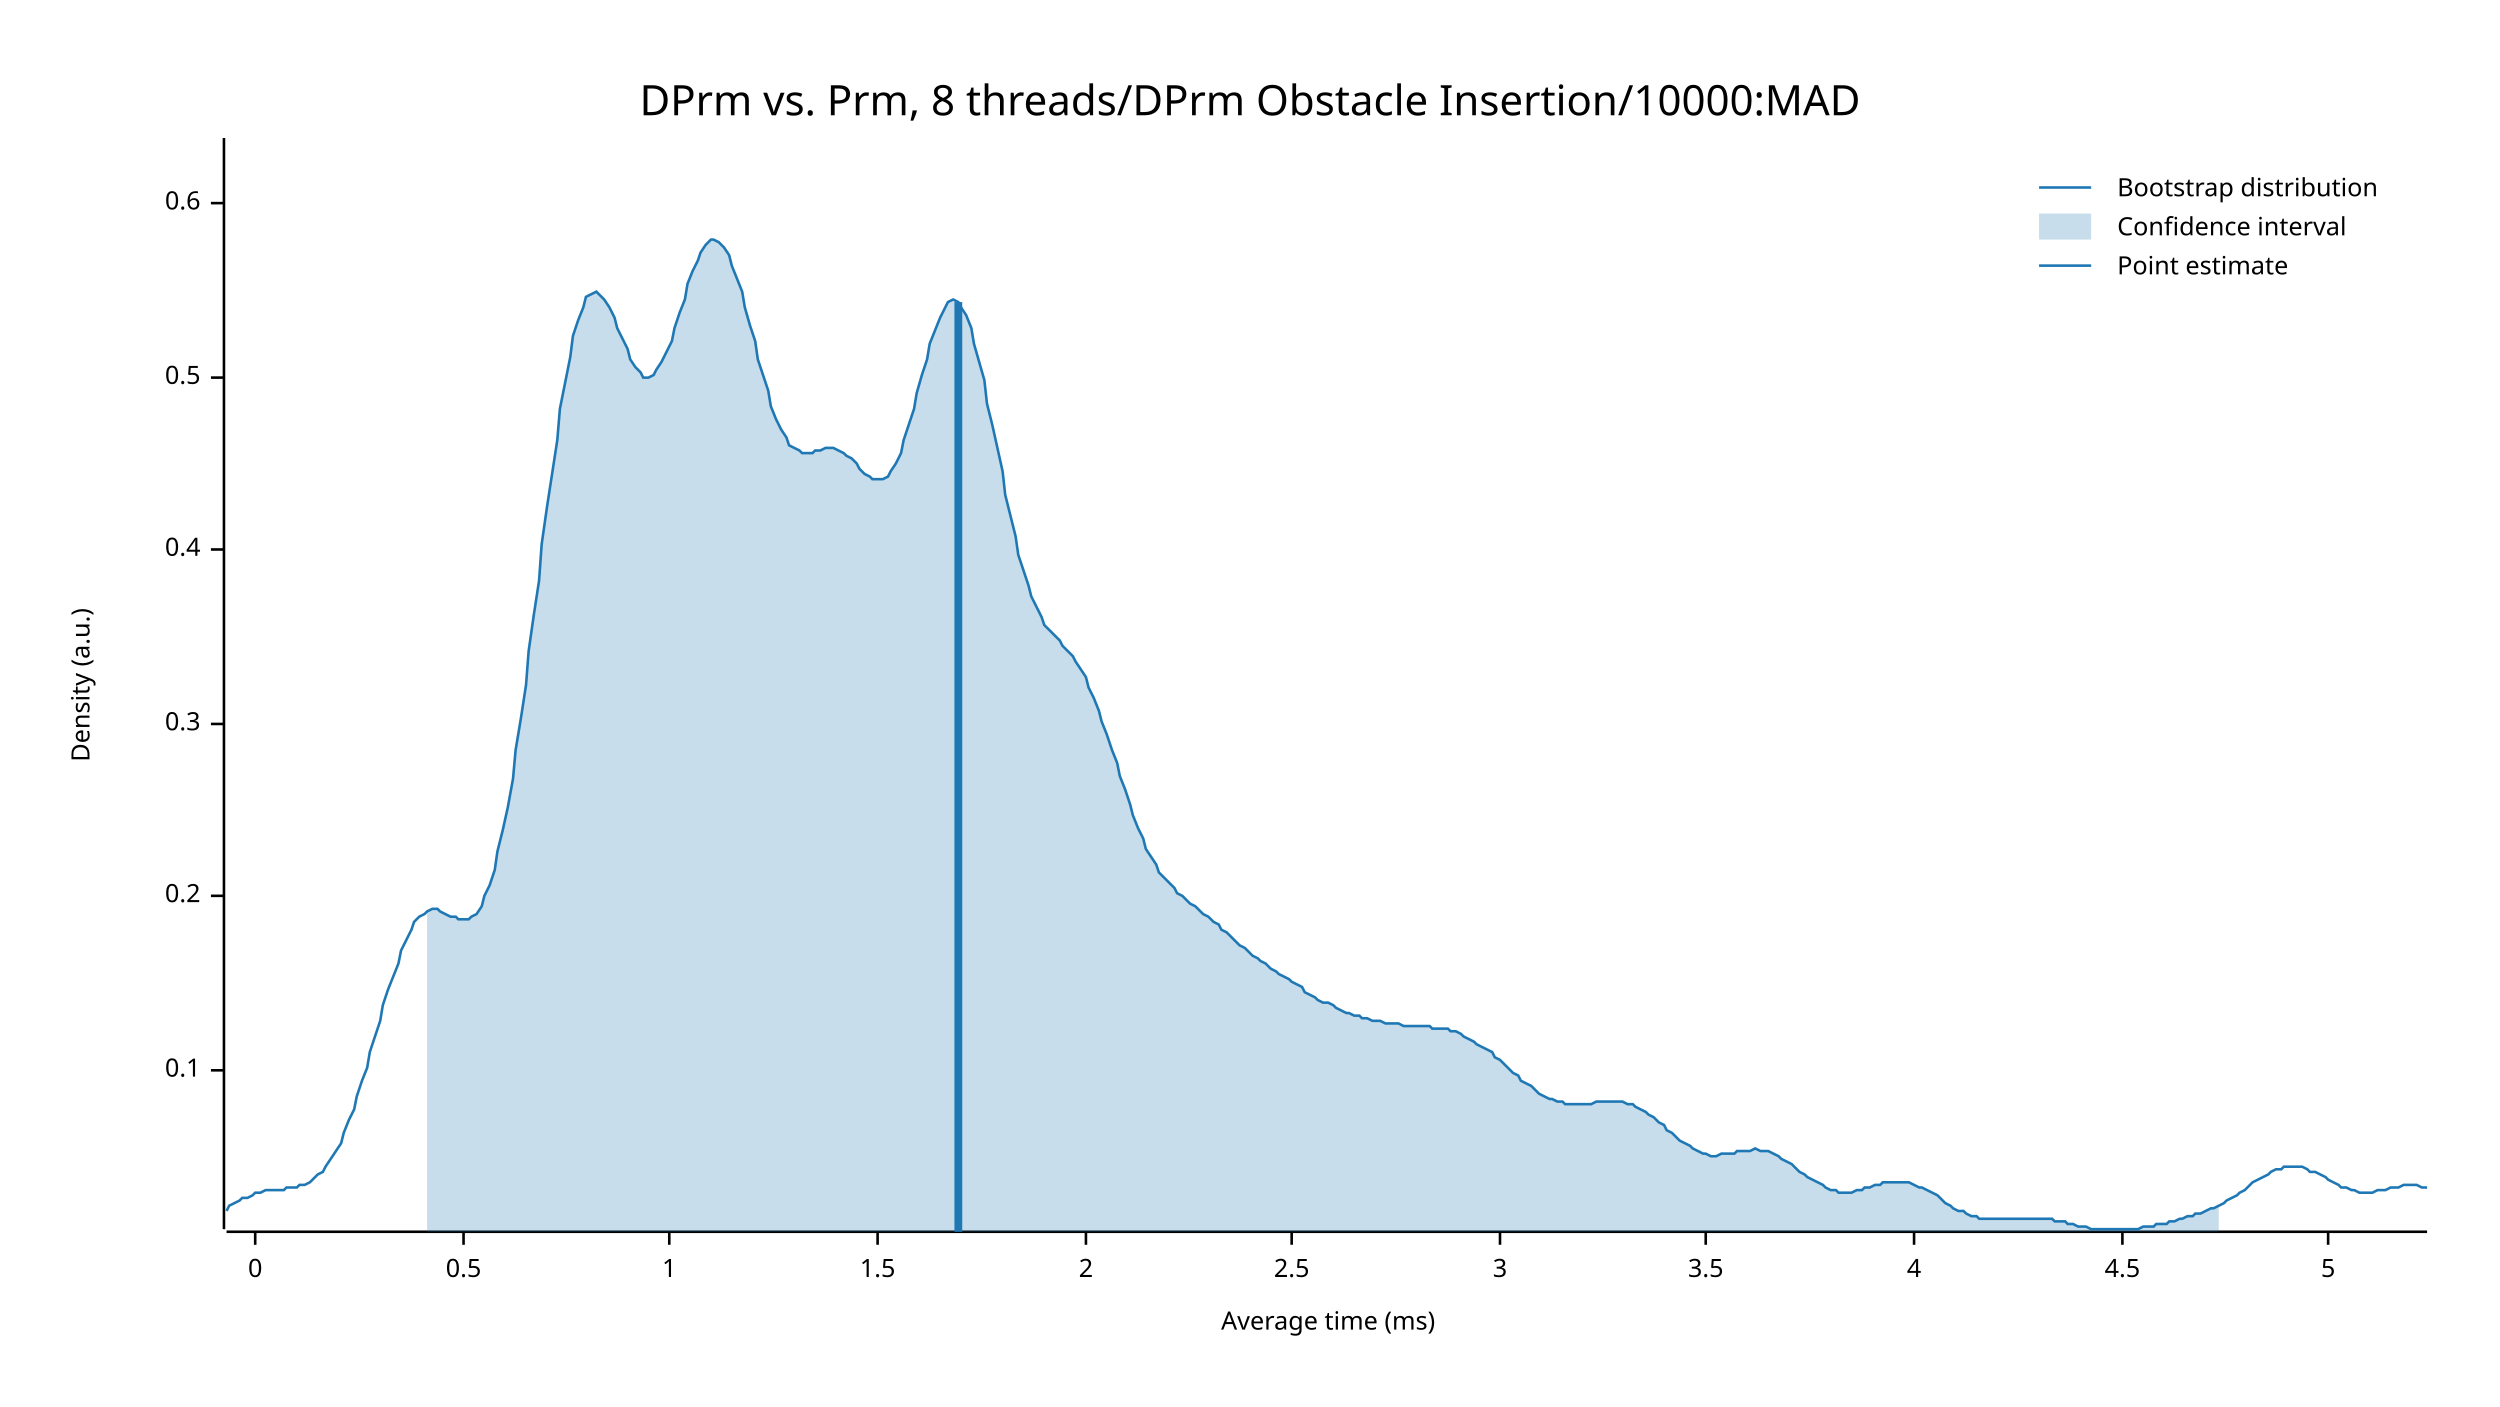
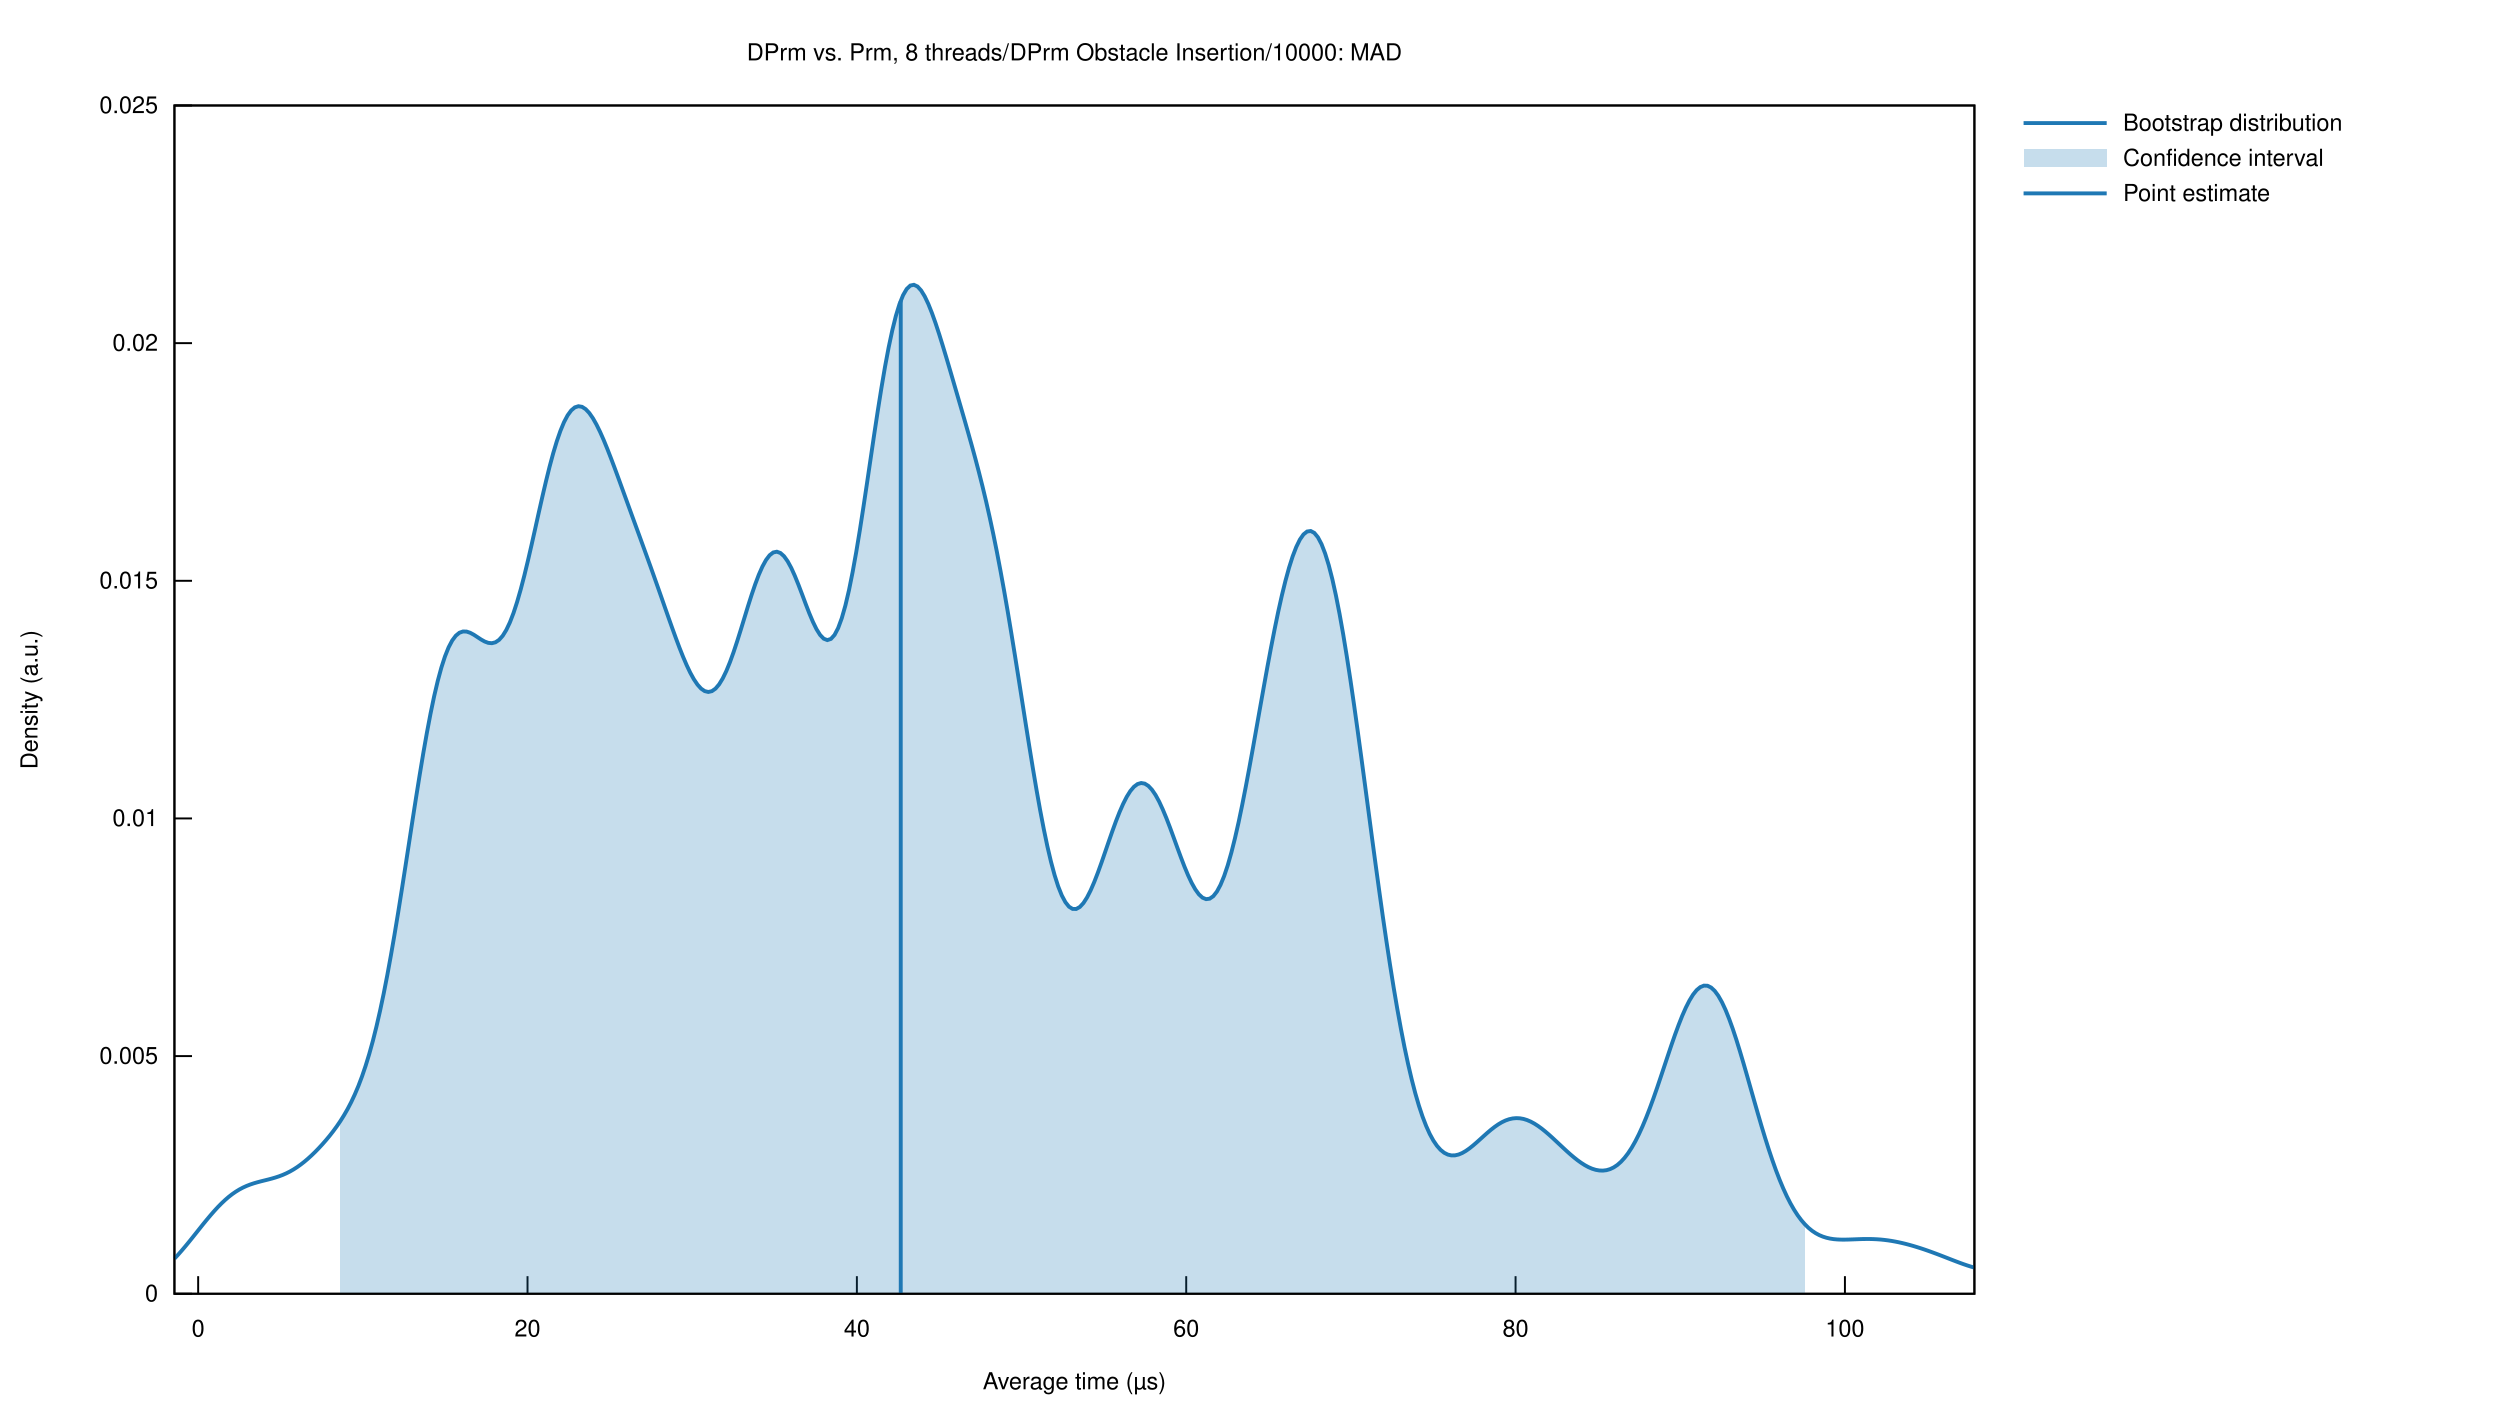
- <svg xmlns="http://www.w3.org/2000/svg" width="960" height="540" viewBox="0 0 960 540">
-   <text x="480" y="32" dy="0.76em" text-anchor="middle" font-family="sans-serif" font-size="16.129" opacity="1" fill="#000000">
- DPrm vs. Prm, 8 threads/DPrm Obstacle Insertion/10000:MAD
- </text>
-   <text x="27" y="263" dy="0.76em" text-anchor="middle" font-family="sans-serif" font-size="9.677" opacity="1" fill="#000000" transform="rotate(270, 27, 263)">
- Density (a.u.)
- </text>
-   <text x="510" y="513" dy="-0.5ex" text-anchor="middle" font-family="sans-serif" font-size="9.677" opacity="1" fill="#000000">
- Average time (ms)
- </text>
-   <polyline fill="none" opacity="1" stroke="#000000" stroke-width="1" points="86,53 86,472 " />
-   <text x="77" y="411" dy="0.5ex" text-anchor="end" font-family="sans-serif" font-size="9.677" opacity="1" fill="#000000">
- 0.1
- </text>
-   <polyline fill="none" opacity="1" stroke="#000000" stroke-width="1" points="81,411 86,411 " />
-   <text x="77" y="344" dy="0.5ex" text-anchor="end" font-family="sans-serif" font-size="9.677" opacity="1" fill="#000000">
- 0.2
- </text>
-   <polyline fill="none" opacity="1" stroke="#000000" stroke-width="1" points="81,344 86,344 " />
-   <text x="77" y="278" dy="0.5ex" text-anchor="end" font-family="sans-serif" font-size="9.677" opacity="1" fill="#000000">
- 0.3
- </text>
-   <polyline fill="none" opacity="1" stroke="#000000" stroke-width="1" points="81,278 86,278 " />
-   <text x="77" y="211" dy="0.5ex" text-anchor="end" font-family="sans-serif" font-size="9.677" opacity="1" fill="#000000">
- 0.4
- </text>
-   <polyline fill="none" opacity="1" stroke="#000000" stroke-width="1" points="81,211 86,211 " />
-   <text x="77" y="145" dy="0.5ex" text-anchor="end" font-family="sans-serif" font-size="9.677" opacity="1" fill="#000000">
- 0.5
- </text>
-   <polyline fill="none" opacity="1" stroke="#000000" stroke-width="1" points="81,145 86,145 " />
-   <text x="77" y="78" dy="0.5ex" text-anchor="end" font-family="sans-serif" font-size="9.677" opacity="1" fill="#000000">
- 0.6
- </text>
-   <polyline fill="none" opacity="1" stroke="#000000" stroke-width="1" points="81,78 86,78 " />
-   <polyline fill="none" opacity="1" stroke="#000000" stroke-width="1" points="87,473 932,473 " />
-   <text x="98" y="483" dy="0.76em" text-anchor="middle" font-family="sans-serif" font-size="9.677" opacity="1" fill="#000000">
- 0
- </text>
-   <polyline fill="none" opacity="1" stroke="#000000" stroke-width="1" points="98,473 98,478 " />
-   <text x="178" y="483" dy="0.76em" text-anchor="middle" font-family="sans-serif" font-size="9.677" opacity="1" fill="#000000">
- 0.5
- </text>
-   <polyline fill="none" opacity="1" stroke="#000000" stroke-width="1" points="178,473 178,478 " />
-   <text x="257" y="483" dy="0.76em" text-anchor="middle" font-family="sans-serif" font-size="9.677" opacity="1" fill="#000000">
- 1
- </text>
-   <polyline fill="none" opacity="1" stroke="#000000" stroke-width="1" points="257,473 257,478 " />
-   <text x="337" y="483" dy="0.76em" text-anchor="middle" font-family="sans-serif" font-size="9.677" opacity="1" fill="#000000">
- 1.5
- </text>
-   <polyline fill="none" opacity="1" stroke="#000000" stroke-width="1" points="337,473 337,478 " />
-   <text x="417" y="483" dy="0.76em" text-anchor="middle" font-family="sans-serif" font-size="9.677" opacity="1" fill="#000000">
- 2
- </text>
-   <polyline fill="none" opacity="1" stroke="#000000" stroke-width="1" points="417,473 417,478 " />
-   <text x="496" y="483" dy="0.76em" text-anchor="middle" font-family="sans-serif" font-size="9.677" opacity="1" fill="#000000">
- 2.5
- </text>
-   <polyline fill="none" opacity="1" stroke="#000000" stroke-width="1" points="496,473 496,478 " />
-   <text x="576" y="483" dy="0.76em" text-anchor="middle" font-family="sans-serif" font-size="9.677" opacity="1" fill="#000000">
- 3
- </text>
-   <polyline fill="none" opacity="1" stroke="#000000" stroke-width="1" points="576,473 576,478 " />
-   <text x="655" y="483" dy="0.76em" text-anchor="middle" font-family="sans-serif" font-size="9.677" opacity="1" fill="#000000">
- 3.5
- </text>
-   <polyline fill="none" opacity="1" stroke="#000000" stroke-width="1" points="655,473 655,478 " />
-   <text x="735" y="483" dy="0.76em" text-anchor="middle" font-family="sans-serif" font-size="9.677" opacity="1" fill="#000000">
- 4
- </text>
-   <polyline fill="none" opacity="1" stroke="#000000" stroke-width="1" points="735,473 735,478 " />
-   <text x="815" y="483" dy="0.76em" text-anchor="middle" font-family="sans-serif" font-size="9.677" opacity="1" fill="#000000">
- 4.5
- </text>
-   <polyline fill="none" opacity="1" stroke="#000000" stroke-width="1" points="815,473 815,478 " />
-   <text x="894" y="483" dy="0.76em" text-anchor="middle" font-family="sans-serif" font-size="9.677" opacity="1" fill="#000000">
- 5
- </text>
-   <polyline fill="none" opacity="1" stroke="#000000" stroke-width="1" points="894,473 894,478 " />
-   <polyline fill="none" opacity="1" stroke="#1F78B4" stroke-width="1" points="87,465 88,463 90,462 92,461 93,460 95,460 97,459 98,458 100,458 102,457 103,457 105,457 107,457 109,457 110,456 112,456 114,456 115,455 117,455 119,454 120,453 122,451 124,450 125,448 127,445 129,442 131,439 132,435 134,430 136,426 137,421 139,415 141,410 142,404 144,398 146,392 147,386 149,380 151,375 153,370 154,365 156,361 158,357 159,354 161,352 163,351 164,350 166,349 168,349 169,350 171,351 173,352 175,352 176,353 178,353 180,353 181,352 183,351 185,348 186,344 188,340 190,334 191,327 193,319 195,310 197,299 198,288 200,276 202,263 203,250 205,236 207,223 208,209 210,195 212,182 214,169 215,157 217,147 219,137 220,129 222,123 224,118 225,114 227,113 229,112 230,113 232,115 234,118 236,122 237,126 239,130 241,134 242,138 244,141 246,143 247,145 249,145 251,144 252,142 254,139 256,135 258,131 259,126 261,120 263,115 264,109 266,104 268,100 269,97 271,94 273,92 274,92 276,93 278,95 280,98 281,102 283,107 285,112 286,118 288,125 290,131 291,138 293,144 295,150 296,156 298,161 300,165 302,168 303,171 305,172 307,173 308,174 310,174 312,174 313,173 315,173 317,172 318,172 320,172 322,173 324,174 325,175 327,176 329,178 330,180 332,182 334,183 335,184 337,184 339,184 341,183 342,181 344,178 346,174 347,169 349,163 351,157 352,151 354,144 356,138 357,132 359,127 361,122 363,118 364,116 366,115 368,116 369,118 371,121 373,126 374,132 376,139 378,146 379,155 381,163 383,172 385,181 386,190 388,198 390,206 391,213 393,219 395,225 396,229 398,233 400,237 401,240 403,242 405,244 407,246 408,248 410,250 412,252 413,254 415,257 417,260 418,264 420,268 422,273 423,277 425,282 427,288 429,293 430,298 432,303 434,309 435,313 437,318 439,322 440,326 442,329 444,332 445,335 447,337 449,339 451,341 452,343 454,344 456,346 457,347 459,348 461,350 462,351 464,352 466,354 468,355 469,357 471,358 473,360 474,361 476,363 478,364 479,365 481,367 483,368 484,369 486,370 488,372 490,373 491,374 493,375 495,376 496,377 498,378 500,379 501,381 503,382 505,383 506,384 508,385 510,385 512,386 513,387 515,388 517,389 518,389 520,390 522,390 523,391 525,391 527,392 528,392 530,392 532,393 534,393 535,393 537,393 539,394 540,394 542,394 544,394 545,394 547,394 549,394 550,395 552,395 554,395 556,395 557,396 559,396 561,397 562,398 564,399 566,400 567,401 569,402 571,403 573,404 574,406 576,407 578,409 579,410 581,412 583,413 584,415 586,416 588,417 589,418 591,420 593,421 595,422 596,422 598,423 600,423 601,424 603,424 605,424 606,424 608,424 610,424 611,424 613,423 615,423 617,423 618,423 620,423 622,423 623,423 625,424 627,424 628,425 630,426 632,427 633,428 635,429 637,431 639,432 640,434 642,435 644,437 645,438 647,439 649,440 650,441 652,442 654,443 655,443 657,444 659,444 661,443 662,443 664,443 666,443 667,442 669,442 671,442 672,442 674,441 676,442 677,442 679,442 681,443 683,444 684,445 686,446 688,447 689,448 691,450 693,451 694,452 696,453 698,454 700,455 701,456 703,457 705,457 706,458 708,458 710,458 711,458 713,457 715,457 716,456 718,456 720,455 722,455 723,454 725,454 727,454 728,454 730,454 732,454 733,454 735,455 737,456 738,456 740,457 742,458 744,459 745,460 747,462 749,463 750,464 752,465 754,465 755,466 757,467 759,467 760,468 762,468 764,468 766,468 767,468 769,468 771,468 772,468 774,468 776,468 777,468 779,468 781,468 782,468 784,468 786,468 788,468 789,469 791,469 793,469 794,470 796,470 798,471 799,471 801,471 803,472 804,472 806,472 808,472 810,472 811,472 813,472 815,472 816,472 818,472 820,472 821,472 823,471 825,471 827,471 828,470 830,470 832,470 833,469 835,469 837,468 838,468 840,467 842,467 843,466 845,466 847,465 849,464 850,464 852,463 854,462 855,461 857,460 859,459 860,458 862,457 864,455 865,454 867,453 869,452 871,451 872,450 874,449 876,449 877,448 879,448 881,448 882,448 884,448 886,449 887,450 889,450 891,451 893,452 894,453 896,454 898,455 899,456 901,456 903,457 904,457 906,458 908,458 909,458 911,458 913,457 915,457 916,457 918,456 920,456 921,456 923,455 925,455 926,455 928,455 930,456 932,456 " />
-   <polygon opacity="0.25" fill="#1F78B4" points="164,350 166,349 168,349 169,350 171,351 173,352 175,352 176,353 178,353 180,353 181,352 183,351 185,348 186,344 188,340 190,334 191,327 193,319 195,310 197,299 198,288 200,276 202,263 203,250 205,236 207,223 208,209 210,195 212,182 214,169 215,157 217,147 219,137 220,129 222,123 224,118 225,114 227,113 229,112 230,113 232,115 234,118 236,122 237,126 239,130 241,134 242,138 244,141 246,143 247,145 249,145 251,144 252,142 254,139 256,135 258,131 259,126 261,120 263,115 264,109 266,104 268,100 269,97 271,94 273,92 274,92 276,93 278,95 280,98 281,102 283,107 285,112 286,118 288,125 290,131 291,138 293,144 295,150 296,156 298,161 300,165 302,168 303,171 305,172 307,173 308,174 310,174 312,174 313,173 315,173 317,172 318,172 320,172 322,173 324,174 325,175 327,176 329,178 330,180 332,182 334,183 335,184 337,184 339,184 341,183 342,181 344,178 346,174 347,169 349,163 351,157 352,151 354,144 356,138 357,132 359,127 361,122 363,118 364,116 366,115 368,116 369,118 371,121 373,126 374,132 376,139 378,146 379,155 381,163 383,172 385,181 386,190 388,198 390,206 391,213 393,219 395,225 396,229 398,233 400,237 401,240 403,242 405,244 407,246 408,248 410,250 412,252 413,254 415,257 417,260 418,264 420,268 422,273 423,277 425,282 427,288 429,293 430,298 432,303 434,309 435,313 437,318 439,322 440,326 442,329 444,332 445,335 447,337 449,339 451,341 452,343 454,344 456,346 457,347 459,348 461,350 462,351 464,352 466,354 468,355 469,357 471,358 473,360 474,361 476,363 478,364 479,365 481,367 483,368 484,369 486,370 488,372 490,373 491,374 493,375 495,376 496,377 498,378 500,379 501,381 503,382 505,383 506,384 508,385 510,385 512,386 513,387 515,388 517,389 518,389 520,390 522,390 523,391 525,391 527,392 528,392 530,392 532,393 534,393 535,393 537,393 539,394 540,394 542,394 544,394 545,394 547,394 549,394 550,395 552,395 554,395 556,395 557,396 559,396 561,397 562,398 564,399 566,400 567,401 569,402 571,403 573,404 574,406 576,407 578,409 579,410 581,412 583,413 584,415 586,416 588,417 589,418 591,420 593,421 595,422 596,422 598,423 600,423 601,424 603,424 605,424 606,424 608,424 610,424 611,424 613,423 615,423 617,423 618,423 620,423 622,423 623,423 625,424 627,424 628,425 630,426 632,427 633,428 635,429 637,431 639,432 640,434 642,435 644,437 645,438 647,439 649,440 650,441 652,442 654,443 655,443 657,444 659,444 661,443 662,443 664,443 666,443 667,442 669,442 671,442 672,442 674,441 676,442 677,442 679,442 681,443 683,444 684,445 686,446 688,447 689,448 691,450 693,451 694,452 696,453 698,454 700,455 701,456 703,457 705,457 706,458 708,458 710,458 711,458 713,457 715,457 716,456 718,456 720,455 722,455 723,454 725,454 727,454 728,454 730,454 732,454 733,454 735,455 737,456 738,456 740,457 742,458 744,459 745,460 747,462 749,463 750,464 752,465 754,465 755,466 757,467 759,467 760,468 762,468 764,468 766,468 767,468 769,468 771,468 772,468 774,468 776,468 777,468 779,468 781,468 782,468 784,468 786,468 788,468 789,469 791,469 793,469 794,470 796,470 798,471 799,471 801,471 803,472 804,472 806,472 808,472 810,472 811,472 813,472 815,472 816,472 818,472 820,472 821,472 823,471 825,471 827,471 828,470 830,470 832,470 833,469 835,469 837,468 838,468 840,467 842,467 843,466 845,466 847,465 849,464 850,464 852,463 852,473 164,473 " />
-   <polyline fill="none" opacity="1" stroke="#1F78B4" stroke-width="3" points="368,473 368,116 " />
-   <text x="813" y="68" dy="0.76em" text-anchor="start" font-family="sans-serif" font-size="9.677" opacity="1" fill="#000000">
- Bootstrap distribution
- </text>
-   <text x="813" y="83" dy="0.76em" text-anchor="start" font-family="sans-serif" font-size="9.677" opacity="1" fill="#000000">
- Confidence interval
- </text>
-   <text x="813" y="98" dy="0.76em" text-anchor="start" font-family="sans-serif" font-size="9.677" opacity="1" fill="#000000">
- Point estimate
- </text>
-   <polyline fill="none" opacity="1" stroke="#1F78B4" stroke-width="1" points="783,72 803,72 " />
-   <rect x="783" y="82" width="20" height="10" opacity="0.25" fill="#1F78B4" stroke="none" />
-   <polyline fill="none" opacity="1" stroke="#1F78B4" stroke-width="1" points="783,102 803,102 " />
+ <svg xmlns="http://www.w3.org/2000/svg" xmlns:xlink="http://www.w3.org/1999/xlink" viewBox="0 0 1280 720">
+   <g id="gnuplot_canvas">
+     <rect x="0" y="0" width="1280" height="720" fill="none" />
+     <defs>
+       <circle id="gpDot" r="0.5" stroke-width="0.5" stroke="currentColor" />
+       <path id="gpPt0" stroke-width="0.222" stroke="currentColor" d="M-1,0 h2 M0,-1 v2" />
+       <path id="gpPt1" stroke-width="0.222" stroke="currentColor" d="M-1,-1 L1,1 M1,-1 L-1,1" />
+       <path id="gpPt2" stroke-width="0.222" stroke="currentColor" d="M-1,0 L1,0 M0,-1 L0,1 M-1,-1 L1,1 M-1,1 L1,-1" />
+       <rect id="gpPt3" stroke-width="0.222" stroke="currentColor" x="-1" y="-1" width="2" height="2" />
+       <rect id="gpPt4" stroke-width="0.222" stroke="currentColor" fill="currentColor" x="-1" y="-1" width="2" height="2" />
+       <circle id="gpPt5" stroke-width="0.222" stroke="currentColor" cx="0" cy="0" r="1" />
+       <use xlink:href="#gpPt5" id="gpPt6" fill="currentColor" stroke="none" />
+       <path id="gpPt7" stroke-width="0.222" stroke="currentColor" d="M0,-1.33 L-1.33,0.67 L1.33,0.67 z" />
+       <use xlink:href="#gpPt7" id="gpPt8" fill="currentColor" stroke="none" />
+       <use xlink:href="#gpPt7" id="gpPt9" stroke="currentColor" transform="rotate(180)" />
+       <use xlink:href="#gpPt9" id="gpPt10" fill="currentColor" stroke="none" />
+       <use xlink:href="#gpPt3" id="gpPt11" stroke="currentColor" transform="rotate(45)" />
+       <use xlink:href="#gpPt11" id="gpPt12" fill="currentColor" stroke="none" />
+       <path id="gpPt13" stroke-width="0.222" stroke="currentColor" d="M0,1.330 L1.265,0.411 L0.782,-1.067 L-0.782,-1.076 L-1.265,0.411 z" />
+       <use xlink:href="#gpPt13" id="gpPt14" fill="currentColor" stroke="none" />
+       <filter id="textbox" filterUnits="objectBoundingBox" x="0" y="0" height="1" width="1">
+         <feFlood flood-color="white" flood-opacity="1" result="bgnd" />
+         <feComposite in="SourceGraphic" in2="bgnd" operator="atop" />
+       </filter>
+       <filter id="greybox" filterUnits="objectBoundingBox" x="0" y="0" height="1" width="1">
+         <feFlood flood-color="lightgrey" flood-opacity="1" result="grey" />
+         <feComposite in="SourceGraphic" in2="grey" operator="atop" />
+       </filter>
+     </defs>
+     <g fill="none" color="white" stroke="currentColor" stroke-width="1.00" stroke-linecap="butt" stroke-linejoin="miter">
+ </g>
+     <g fill="none" color="black" stroke="currentColor" stroke-width="1.00" stroke-linecap="butt" stroke-linejoin="miter">
+       <path stroke="black" d="M89.31,662.40 L98.31,662.40  " />
+       <g transform="translate(80.92,666.30)" stroke="none" fill="black" font-family="Helvetica" font-size="12.00" text-anchor="end">
+         <text>
+           <tspan font-family="Helvetica"> 0</tspan>
+         </text>
+       </g>
+     </g>
+     <g fill="none" color="black" stroke="currentColor" stroke-width="1.00" stroke-linecap="butt" stroke-linejoin="miter">
+       <path stroke="black" d="M89.31,540.72 L98.31,540.72  " />
+       <g transform="translate(80.92,544.62)" stroke="none" fill="black" font-family="Helvetica" font-size="12.00" text-anchor="end">
+         <text>
+           <tspan font-family="Helvetica"> 0.005</tspan>
+         </text>
+       </g>
+     </g>
+     <g fill="none" color="black" stroke="currentColor" stroke-width="1.00" stroke-linecap="butt" stroke-linejoin="miter">
+       <path stroke="black" d="M89.31,419.04 L98.31,419.04  " />
+       <g transform="translate(80.92,422.94)" stroke="none" fill="black" font-family="Helvetica" font-size="12.00" text-anchor="end">
+         <text>
+           <tspan font-family="Helvetica"> 0.01</tspan>
+         </text>
+       </g>
+     </g>
+     <g fill="none" color="black" stroke="currentColor" stroke-width="1.00" stroke-linecap="butt" stroke-linejoin="miter">
+       <path stroke="black" d="M89.31,297.37 L98.31,297.37  " />
+       <g transform="translate(80.92,301.27)" stroke="none" fill="black" font-family="Helvetica" font-size="12.00" text-anchor="end">
+         <text>
+           <tspan font-family="Helvetica"> 0.015</tspan>
+         </text>
+       </g>
+     </g>
+     <g fill="none" color="black" stroke="currentColor" stroke-width="1.00" stroke-linecap="butt" stroke-linejoin="miter">
+       <path stroke="black" d="M89.31,175.69 L98.31,175.69  " />
+       <g transform="translate(80.92,179.59)" stroke="none" fill="black" font-family="Helvetica" font-size="12.00" text-anchor="end">
+         <text>
+           <tspan font-family="Helvetica"> 0.02</tspan>
+         </text>
+       </g>
+     </g>
+     <g fill="none" color="black" stroke="currentColor" stroke-width="1.00" stroke-linecap="butt" stroke-linejoin="miter">
+       <path stroke="black" d="M89.31,54.01 L98.31,54.01  " />
+       <g transform="translate(80.92,57.91)" stroke="none" fill="black" font-family="Helvetica" font-size="12.00" text-anchor="end">
+         <text>
+           <tspan font-family="Helvetica"> 0.025</tspan>
+         </text>
+       </g>
+     </g>
+     <g fill="none" color="black" stroke="currentColor" stroke-width="1.00" stroke-linecap="butt" stroke-linejoin="miter">
+       <path stroke="black" d="M101.46,662.40 L101.46,653.40  " />
+       <g transform="translate(101.46,684.30)" stroke="none" fill="black" font-family="Helvetica" font-size="12.00" text-anchor="middle">
+         <text>
+           <tspan font-family="Helvetica"> 0</tspan>
+         </text>
+       </g>
+     </g>
+     <g fill="none" color="black" stroke="currentColor" stroke-width="1.00" stroke-linecap="butt" stroke-linejoin="miter">
+       <path stroke="black" d="M270.09,662.40 L270.09,653.40  " />
+       <g transform="translate(270.09,684.30)" stroke="none" fill="black" font-family="Helvetica" font-size="12.00" text-anchor="middle">
+         <text>
+           <tspan font-family="Helvetica"> 20</tspan>
+         </text>
+       </g>
+     </g>
+     <g fill="none" color="black" stroke="currentColor" stroke-width="1.00" stroke-linecap="butt" stroke-linejoin="miter">
+       <path stroke="black" d="M438.72,662.40 L438.72,653.40  " />
+       <g transform="translate(438.72,684.30)" stroke="none" fill="black" font-family="Helvetica" font-size="12.00" text-anchor="middle">
+         <text>
+           <tspan font-family="Helvetica"> 40</tspan>
+         </text>
+       </g>
+     </g>
+     <g fill="none" color="black" stroke="currentColor" stroke-width="1.00" stroke-linecap="butt" stroke-linejoin="miter">
+       <path stroke="black" d="M607.34,662.40 L607.34,653.40  " />
+       <g transform="translate(607.34,684.30)" stroke="none" fill="black" font-family="Helvetica" font-size="12.00" text-anchor="middle">
+         <text>
+           <tspan font-family="Helvetica"> 60</tspan>
+         </text>
+       </g>
+     </g>
+     <g fill="none" color="black" stroke="currentColor" stroke-width="1.00" stroke-linecap="butt" stroke-linejoin="miter">
+       <path stroke="black" d="M775.97,662.40 L775.97,653.40  " />
+       <g transform="translate(775.97,684.30)" stroke="none" fill="black" font-family="Helvetica" font-size="12.00" text-anchor="middle">
+         <text>
+           <tspan font-family="Helvetica"> 80</tspan>
+         </text>
+       </g>
+     </g>
+     <g fill="none" color="black" stroke="currentColor" stroke-width="1.00" stroke-linecap="butt" stroke-linejoin="miter">
+       <path stroke="black" d="M944.60,662.40 L944.60,653.40  " />
+       <g transform="translate(944.60,684.30)" stroke="none" fill="black" font-family="Helvetica" font-size="12.00" text-anchor="middle">
+         <text>
+           <tspan font-family="Helvetica"> 100</tspan>
+         </text>
+       </g>
+     </g>
+     <g fill="none" color="black" stroke="currentColor" stroke-width="1.00" stroke-linecap="butt" stroke-linejoin="miter">
+ </g>
+     <g fill="none" color="black" stroke="currentColor" stroke-width="1.00" stroke-linecap="butt" stroke-linejoin="miter">
+       <path stroke="black" d="M89.31,54.01 L89.31,662.40 L1010.90,662.40 L1010.90,54.01 L89.31,54.01 Z  " />
+     </g>
+     <g fill="none" color="black" stroke="currentColor" stroke-width="1.00" stroke-linecap="butt" stroke-linejoin="miter">
+ </g>
+     <g id="gnuplot_plot_1">
+       <g fill="none" color="white" stroke="black" stroke-width="2.00" stroke-linecap="butt" stroke-linejoin="miter">
+ </g>
+       <g fill="none" color="black" stroke="currentColor" stroke-width="2.00" stroke-linecap="butt" stroke-linejoin="miter">
+         <g transform="translate(1087.02,66.91)" stroke="none" fill="black" font-family="Helvetica" font-size="12.00" text-anchor="start">
+           <text>
+             <tspan font-family="Helvetica">Bootstrap distribution</tspan>
+           </text>
+         </g>
+       </g>
+       <g fill="none" color="black" stroke="currentColor" stroke-width="2.00" stroke-linecap="butt" stroke-linejoin="miter">
+         <path stroke="rgb( 31, 120, 180)" d="M1036.07,63.01 L1078.63,63.01 M89.31,644.44 L91.16,642.44 L93.00,640.35 L94.85,638.17 L96.70,635.93 L98.54,633.64   L100.39,631.32 L102.24,629.00 L104.08,626.69 L105.93,624.43 L107.78,622.23 L109.63,620.11 L111.47,618.10 L113.32,616.22   L115.17,614.47 L117.01,612.87 L118.86,611.43 L120.71,610.15 L122.55,609.02 L124.40,608.04 L126.25,607.20 L128.09,606.48   L129.94,605.86 L131.79,605.32 L133.63,604.83 L135.48,604.37 L137.33,603.91 L139.18,603.42 L141.02,602.88 L142.87,602.27   L144.72,601.57 L146.56,600.76 L148.41,599.83 L150.26,598.77 L152.10,597.59 L153.95,596.27 L155.80,594.83 L157.64,593.27   L159.49,591.59 L161.34,589.80 L163.18,587.91 L165.03,585.91 L166.88,583.80 L168.73,581.58 L170.57,579.22 L172.42,576.70   L174.27,573.99 L176.11,571.05 L177.96,567.84 L179.81,564.30 L181.65,560.37 L183.50,556.01 L185.35,551.14 L187.19,545.71   L189.04,539.68 L190.89,533.00 L192.73,525.64 L194.58,517.57 L196.43,508.81 L198.28,499.37 L200.12,489.29 L201.97,478.63   L203.82,467.46 L205.66,455.90 L207.51,444.04 L209.36,432.04 L211.20,420.03 L213.05,408.17 L214.90,396.62 L216.74,385.53   L218.59,375.05 L220.44,365.33 L222.28,356.49 L224.13,348.62 L225.98,341.80 L227.83,336.08 L229.67,331.47 L231.52,327.95   L233.37,325.48 L235.21,323.97 L237.06,323.31 L238.91,323.37 L240.75,323.99 L242.60,324.99 L244.45,326.20 L246.29,327.41   L248.14,328.45 L249.99,329.14 L251.83,329.32 L253.68,328.85 L255.53,327.61 L257.38,325.53 L259.22,322.55 L261.07,318.65   L262.92,313.85 L264.76,308.19 L266.61,301.76 L268.46,294.67 L270.30,287.04 L272.15,279.02 L274.00,270.78 L275.84,262.48   L277.69,254.31 L279.54,246.41 L281.38,238.96 L283.23,232.10 L285.08,225.94 L286.93,220.60 L288.77,216.15 L290.62,212.65   L292.47,210.12 L294.31,208.57 L296.16,207.98 L298.01,208.30 L299.85,209.48 L301.70,211.44 L303.55,214.10 L305.39,217.35   L307.24,221.11 L309.09,225.29 L310.93,229.78 L312.78,234.52 L314.63,239.41 L316.48,244.42 L318.32,249.48 L320.17,254.57   L322.02,259.66 L323.86,264.74 L325.71,269.81 L327.56,274.87 L329.40,279.95 L331.25,285.05 L333.10,290.18 L334.94,295.35   L336.79,300.57 L338.64,305.83 L340.48,311.11 L342.33,316.37 L344.18,321.57 L346.03,326.67 L347.87,331.58 L349.72,336.24   L351.57,340.55 L353.41,344.43 L355.26,347.78 L357.11,350.52 L358.95,352.57 L360.80,353.84 L362.65,354.29 L364.49,353.87   L366.34,352.57 L368.19,350.39 L370.03,347.37 L371.88,343.56 L373.73,339.04 L375.58,333.93 L377.42,328.36 L379.27,322.47   L381.12,316.43 L382.96,310.41 L384.81,304.60 L386.66,299.17 L388.50,294.28 L390.35,290.09 L392.20,286.72 L394.04,284.29   L395.89,282.86 L397.74,282.47 L399.58,283.13 L401.43,284.79 L403.28,287.38 L405.13,290.78 L406.97,294.86 L408.82,299.43   L410.67,304.28 L412.51,309.22 L414.36,313.99 L416.21,318.38 L418.05,322.15 L419.90,325.10 L421.75,327.01 L423.59,327.73   L425.44,327.12 L427.29,325.08 L429.13,321.56 L430.98,316.53 L432.83,310.05 L434.68,302.17 L436.52,293.02 L438.37,282.76   L440.22,271.58 L442.06,259.70 L443.91,247.37 L445.76,234.82 L447.60,222.34 L449.45,210.17 L451.30,198.55 L453.14,187.72   L454.99,177.87 L456.84,169.18 L458.68,161.76 L460.53,155.73 L462.38,151.12 L464.23,147.96 L466.07,146.21 L467.92,145.82   L469.77,146.69 L471.61,148.71 L473.46,151.74 L475.31,155.65 L477.15,160.26 L479.00,165.45 L480.85,171.07 L482.69,177.00   L484.54,183.13 L486.39,189.38 L488.23,195.69 L490.08,202.03 L491.93,208.39 L493.78,214.78 L495.62,221.24 L497.47,227.82   L499.32,234.58 L501.16,241.58 L503.01,248.90 L504.86,256.61 L506.70,264.76 L508.55,273.39 L510.40,282.53 L512.24,292.20   L514.09,302.37 L515.94,313.01 L517.78,324.08 L519.63,335.47 L521.48,347.11 L523.33,358.87 L525.17,370.63 L527.02,382.24   L528.87,393.58 L530.71,404.48 L532.56,414.83 L534.41,424.47 L536.25,433.29 L538.10,441.18 L539.95,448.05 L541.79,453.83   L543.64,458.46 L545.49,461.93 L547.33,464.23 L549.18,465.37 L551.03,465.39 L552.88,464.36 L554.72,462.36 L556.57,459.48   L558.42,455.84 L560.26,451.57 L562.11,446.79 L563.96,441.66 L565.80,436.33 L567.65,430.93 L569.50,425.62 L571.34,420.55   L573.19,415.83 L575.04,411.60 L576.88,407.97 L578.73,405.01 L580.58,402.82 L582.43,401.44 L584.27,400.90 L586.12,401.22   L587.97,402.38 L589.81,404.35 L591.66,407.07 L593.51,410.47 L595.35,414.46 L597.20,418.91 L599.05,423.72 L600.89,428.74   L602.74,433.84 L604.59,438.86 L606.43,443.66 L608.28,448.10 L610.13,452.04 L611.98,455.34 L613.82,457.89 L615.67,459.60   L617.52,460.36 L619.36,460.12 L621.21,458.84 L623.06,456.48 L624.90,453.05 L626.75,448.56 L628.60,443.05 L630.44,436.58   L632.29,429.23 L634.14,421.09 L635.98,412.26 L637.83,402.85 L639.68,393.00 L641.53,382.82 L643.37,372.44 L645.22,362.00   L647.07,351.63 L648.91,341.44 L650.76,331.57 L652.61,322.12 L654.45,313.20 L656.30,304.93 L658.15,297.38 L659.99,290.67   L661.84,284.86 L663.69,280.04 L665.53,276.27 L667.38,273.62 L669.23,272.14 L671.08,271.87 L672.92,272.84 L674.77,275.08   L676.62,278.59 L678.46,283.36 L680.31,289.36 L682.16,296.56 L684.00,304.90 L685.85,314.30 L687.70,324.68 L689.54,335.94   L691.39,347.96 L693.24,360.63 L695.08,373.80 L696.93,387.35 L698.78,401.15 L700.63,415.05 L702.47,428.94 L704.32,442.68   L706.17,456.16 L708.01,469.28 L709.86,481.95 L711.71,494.09 L713.55,505.62 L715.40,516.49 L717.25,526.66 L719.09,536.09   L720.94,544.76 L722.79,552.65 L724.63,559.76 L726.48,566.09 L728.33,571.66 L730.18,576.47 L732.02,580.56 L733.87,583.94   L735.72,586.65 L737.56,588.72 L739.41,590.21 L741.26,591.14 L743.10,591.57 L744.95,591.54 L746.80,591.12 L748.64,590.35   L750.49,589.28 L752.34,587.99 L754.18,586.52 L756.03,584.93 L757.88,583.27 L759.73,581.60 L761.57,579.96 L763.42,578.40   L765.27,576.96 L767.11,575.68 L768.96,574.58 L770.81,573.70 L772.65,573.05 L774.50,572.64 L776.35,572.48 L778.19,572.57   L780.04,572.90 L781.89,573.48 L783.73,574.27 L785.58,575.27 L787.43,576.46 L789.28,577.80 L791.12,579.28 L792.97,580.86   L794.82,582.52 L796.66,584.24 L798.51,585.97 L800.36,587.70 L802.20,589.40 L804.05,591.05 L805.90,592.61 L807.74,594.07   L809.59,595.39 L811.44,596.57 L813.28,597.57 L815.13,598.37 L816.98,598.95 L818.83,599.28 L820.67,599.35 L822.52,599.13   L824.37,598.59 L826.21,597.71 L828.06,596.48 L829.91,594.86 L831.75,592.85 L833.60,590.44 L835.45,587.60 L837.29,584.36   L839.14,580.70 L840.99,576.64 L842.83,572.22 L844.68,567.46 L846.53,562.41 L848.38,557.12 L850.22,551.66 L852.07,546.11   L853.92,540.56 L855.76,535.08 L857.61,529.77 L859.46,524.75 L861.30,520.09 L863.15,515.90 L865.00,512.26 L866.84,509.25   L868.69,506.94 L870.54,505.40 L872.38,504.64 L874.23,504.71 L876.08,505.61 L877.93,507.33 L879.77,509.83 L881.62,513.09   L883.47,517.04 L885.31,521.62 L887.16,526.74 L889.01,532.32 L890.85,538.27 L892.70,544.50 L894.55,550.91 L896.39,557.41   L898.24,563.92 L900.09,570.36 L901.93,576.66 L903.78,582.74 L905.63,588.57 L907.48,594.08 L909.32,599.26 L911.17,604.06   L913.02,608.48 L914.86,612.50 L916.71,616.13 L918.56,619.37 L920.40,622.22 L922.25,624.70 L924.10,626.84 L925.94,628.66   L927.79,630.17 L929.64,631.40 L931.48,632.39 L933.33,633.16 L935.18,633.74 L937.03,634.16 L938.87,634.44 L940.72,634.60   L942.57,634.68 L944.41,634.69 L946.26,634.65 L948.11,634.59 L949.95,634.52 L951.80,634.45 L953.65,634.39 L955.49,634.37   L957.34,634.37 L959.19,634.42 L961.03,634.51 L962.88,634.64 L964.73,634.83 L966.58,635.06 L968.42,635.34 L970.27,635.67   L972.12,636.04 L973.96,636.45 L975.81,636.90 L977.66,637.39 L979.50,637.91 L981.35,638.47 L983.20,639.05 L985.04,639.66   L986.89,640.30 L988.74,640.96 L990.58,641.64 L992.43,642.33 L994.28,643.04 L996.13,643.76 L997.97,644.48 L999.82,645.20   L1001.67,645.91 L1003.51,646.60 L1005.36,647.27 L1007.21,647.90 L1009.05,648.49 L1010.90,649.03  " />
+       </g>
+     </g>
+     <g id="gnuplot_plot_2">
+       <g fill="none" color="white" stroke="rgb( 31, 120, 180)" stroke-width="1.00" stroke-linecap="butt" stroke-linejoin="miter">
+ </g>
+       <g fill="none" color="black" stroke="currentColor" stroke-width="1.00" stroke-linecap="butt" stroke-linejoin="miter">
+         <g transform="translate(1087.02,84.91)" stroke="none" fill="black" font-family="Helvetica" font-size="12.00" text-anchor="start">
+           <text>
+             <tspan font-family="Helvetica">Confidence interval</tspan>
+           </text>
+         </g>
+       </g>
+       <g fill="none" color="black" stroke="currentColor" stroke-width="1.00" stroke-linecap="butt" stroke-linejoin="miter">
+         <g stroke="none" shape-rendering="crispEdges">
+           <polygon fill="rgb( 31, 120, 180)" fill-opacity="0.25" points="1036.07,85.51 1078.63,85.51 1078.63,76.51 1036.07,76.51 " />
+           <polygon fill="rgb( 31, 120, 180)" fill-opacity="0.25" points="174.27,573.99 176.11,571.05 177.96,567.84 179.81,564.30 181.65,560.37 183.50,556.01 185.35,551.14 187.19,545.71 189.04,539.68 190.89,533.00 192.73,525.64 194.58,517.57 196.43,508.81 198.28,499.37 200.12,489.29 201.97,478.63 203.82,467.46 205.66,455.90 207.51,444.04 209.36,432.04 211.20,420.03 213.05,408.17 214.90,396.62 216.74,385.53 218.59,375.05 220.44,365.33 222.28,356.49 224.13,348.62 225.98,341.80 227.83,336.08 229.67,331.47 231.52,327.95 233.37,325.48 235.21,323.97 237.06,323.31 238.91,323.37 240.75,323.99 242.60,324.99 244.45,326.20 246.29,327.41 248.14,328.45 249.99,329.14 251.83,329.32 253.68,328.85 255.53,327.61 257.38,325.53 259.22,322.55 261.07,318.65 262.92,313.85 264.76,308.19 266.61,301.76 268.46,294.67 270.30,287.04 272.15,279.02 274.00,270.78 275.84,262.48 277.69,254.31 279.54,246.41 281.38,238.96 283.23,232.10 285.08,225.94 286.93,220.60 288.77,216.15 290.62,212.65 292.47,210.12 294.31,208.57 296.16,207.98 298.01,208.30 299.85,209.48 301.70,211.44 303.55,214.10 305.39,217.35 307.24,221.11 309.09,225.29 310.93,229.78 312.78,234.52 314.63,239.41 316.48,244.42 318.32,249.48 320.17,254.57 322.02,259.66 323.86,264.74 325.71,269.81 327.56,274.87 329.40,279.95 331.25,285.05 333.10,290.18 334.94,295.35 336.79,300.57 338.64,305.83 340.48,311.11 342.33,316.37 344.18,321.57 346.03,326.67 347.87,331.58 349.72,336.24 351.57,340.55 353.41,344.43 355.26,347.78 357.11,350.52 358.95,352.57 360.80,353.84 362.65,354.29 364.49,353.87 366.34,352.57 368.19,350.39 370.03,347.37 371.88,343.56 373.73,339.04 375.58,333.93 377.42,328.36 379.27,322.47 381.12,316.43 382.96,310.41 384.81,304.60 386.66,299.17 388.50,294.28 390.35,290.09 392.20,286.72 394.04,284.29 395.89,282.86 397.74,282.47 399.58,283.13 401.43,284.79 403.28,287.38 405.13,290.78 406.97,294.86 408.82,299.43 410.67,304.28 412.51,309.22 414.36,313.99 416.21,318.38 418.05,322.15 419.90,325.10 421.75,327.01 423.59,327.73 425.44,327.12 427.29,325.08 429.13,321.56 430.98,316.53 432.83,310.05 434.68,302.17 436.52,293.02 438.37,282.76 440.22,271.58 442.06,259.70 443.91,247.37 445.76,234.82 447.60,222.34 449.45,210.17 451.30,198.55 453.14,187.72 454.99,177.87 456.84,169.18 458.68,161.76 460.53,155.73 462.38,151.12 464.23,147.96 466.07,146.21 467.92,145.82 469.77,146.69 471.61,148.71 473.46,151.74 475.31,155.65 477.15,160.26 479.00,165.45 480.85,171.07 482.69,177.00 484.54,183.13 486.39,189.38 488.23,195.69 490.08,202.03 491.93,208.39 493.78,214.78 495.62,221.24 497.47,227.82 499.32,234.58 501.16,241.58 503.01,248.90 504.86,256.61 506.70,264.76 508.55,273.39 510.40,282.53 512.24,292.20 514.09,302.37 515.94,313.01 517.78,324.08 519.63,335.47 521.48,347.11 523.33,358.87 525.17,370.63 527.02,382.24 528.87,393.58 530.71,404.48 532.56,414.83 534.41,424.47 536.25,433.29 538.10,441.18 539.95,448.05 541.79,453.83 543.64,458.46 545.49,461.93 547.33,464.23 549.18,465.37 551.03,465.39 552.88,464.36 554.72,462.36 556.57,459.48 558.42,455.84 560.26,451.57 562.11,446.79 563.96,441.66 565.80,436.33 567.65,430.93 569.50,425.62 571.34,420.55 573.19,415.83 575.04,411.60 576.88,407.97 578.73,405.01 580.58,402.82 582.43,401.44 584.27,400.90 586.12,401.22 587.97,402.38 589.81,404.35 591.66,407.07 593.51,410.47 595.35,414.46 597.20,418.91 599.05,423.72 600.89,428.74 602.74,433.84 604.59,438.86 606.43,443.66 608.28,448.10 610.13,452.04 611.98,455.34 613.82,457.89 615.67,459.60 617.52,460.36 619.36,460.12 621.21,458.84 623.06,456.48 624.90,453.05 626.75,448.56 628.60,443.05 630.44,436.58 632.29,429.23 634.14,421.09 635.98,412.26 637.83,402.85 639.68,393.00 641.53,382.82 643.37,372.44 645.22,362.00 647.07,351.63 648.91,341.44 650.76,331.57 652.61,322.12 654.45,313.20 656.30,304.93 658.15,297.38 659.99,290.67 661.84,284.86 663.69,280.04 665.53,276.27 667.38,273.62 669.23,272.14 671.08,271.87 672.92,272.84 674.77,275.08 676.62,278.59 678.46,283.36 680.31,289.36 682.16,296.56 684.00,304.90 685.85,314.30 687.70,324.68 689.54,335.94 691.39,347.96 693.24,360.63 695.08,373.80 696.93,387.35 698.78,401.15 700.63,415.05 702.47,428.94 704.32,442.68 706.17,456.16 708.01,469.28 709.86,481.95 711.71,494.09 713.55,505.62 715.40,516.49 717.25,526.66 719.09,536.09 720.94,544.76 722.79,552.65 724.63,559.76 726.48,566.09 728.33,571.66 730.18,576.47 732.02,580.56 733.87,583.94 735.72,586.65 737.56,588.72 739.41,590.21 741.26,591.14 743.10,591.57 744.95,591.54 746.80,591.12 748.64,590.35 750.49,589.28 752.34,587.99 754.18,586.52 756.03,584.93 757.88,583.27 759.73,581.60 761.57,579.96 763.42,578.40 765.27,576.96 767.11,575.68 768.96,574.58 770.81,573.70 772.65,573.05 774.50,572.64 776.35,572.48 778.19,572.57 780.04,572.90 781.89,573.48 783.73,574.27 785.58,575.27 787.43,576.46 789.28,577.80 791.12,579.28 792.97,580.86 794.82,582.52 796.66,584.24 798.51,585.97 800.36,587.70 802.20,589.40 804.05,591.05 805.90,592.61 807.74,594.07 809.59,595.39 811.44,596.57 813.28,597.57 815.13,598.37 816.98,598.95 818.83,599.28 820.67,599.35 822.52,599.13 824.37,598.59 826.21,597.71 828.06,596.48 829.91,594.86 831.75,592.85 833.60,590.44 835.45,587.60 837.29,584.36 839.14,580.70 840.99,576.64 842.83,572.22 844.68,567.46 846.53,562.41 848.38,557.12 850.22,551.66 852.07,546.11 853.92,540.56 855.76,535.08 857.61,529.77 859.46,524.75 861.30,520.09 863.15,515.90 865.00,512.26 866.84,509.25 868.69,506.94 870.54,505.40 872.38,504.64 874.23,504.71 876.08,505.61 877.93,507.33 879.77,509.83 881.62,513.09 883.47,517.04 885.31,521.62 887.16,526.74 889.01,532.32 890.85,538.27 892.70,544.50 894.55,550.91 896.39,557.41 898.24,563.92 900.09,570.36 901.93,576.66 903.78,582.74 905.63,588.57 907.48,594.08 909.32,599.26 911.17,604.06 913.02,608.48 914.86,612.50 916.71,616.13 918.56,619.37 920.40,622.22 922.25,624.70 924.10,626.84 924.10,662.40 922.25,662.40 920.40,662.40 918.56,662.40 916.71,662.40 914.86,662.40 913.02,662.40 911.17,662.40 909.32,662.40 907.48,662.40 905.63,662.40 903.78,662.40 901.93,662.40 900.09,662.40 898.24,662.40 896.39,662.40 894.55,662.40 892.70,662.40 890.85,662.40 889.01,662.40 887.16,662.40 885.31,662.40 883.47,662.40 881.62,662.40 879.77,662.40 877.93,662.40 876.08,662.40 874.23,662.40 872.38,662.40 870.54,662.40 868.69,662.40 866.84,662.40 865.00,662.40 863.15,662.40 861.30,662.40 859.46,662.40 857.61,662.40 855.76,662.40 853.92,662.40 852.07,662.40 850.22,662.40 848.38,662.40 846.53,662.40 844.68,662.40 842.83,662.40 840.99,662.40 839.14,662.40 837.29,662.40 835.45,662.40 833.60,662.40 831.75,662.40 829.91,662.40 828.06,662.40 826.21,662.40 824.37,662.40 822.52,662.40 820.67,662.40 818.83,662.40 816.98,662.40 815.13,662.40 813.28,662.40 811.44,662.40 809.59,662.40 807.74,662.40 805.90,662.40 804.05,662.40 802.20,662.40 800.36,662.40 798.51,662.40 796.66,662.40 794.82,662.40 792.97,662.40 791.12,662.40 789.28,662.40 787.43,662.40 785.58,662.40 783.73,662.40 781.89,662.40 780.04,662.40 778.19,662.40 776.35,662.40 774.50,662.40 772.65,662.40 770.81,662.40 768.96,662.40 767.11,662.40 765.27,662.40 763.42,662.40 761.57,662.40 759.73,662.40 757.88,662.40 756.03,662.40 754.18,662.40 752.34,662.40 750.49,662.40 748.64,662.40 746.80,662.40 744.95,662.40 743.10,662.40 741.26,662.40 739.41,662.40 737.56,662.40 735.72,662.40 733.87,662.40 732.02,662.40 730.18,662.40 728.33,662.40 726.48,662.40 724.63,662.40 722.79,662.40 720.94,662.40 719.09,662.40 717.25,662.40 715.40,662.40 713.55,662.40 711.71,662.40 709.86,662.40 708.01,662.40 706.17,662.40 704.32,662.40 702.47,662.40 700.63,662.40 698.78,662.40 696.93,662.40 695.08,662.40 693.24,662.40 691.39,662.40 689.54,662.40 687.70,662.40 685.85,662.40 684.00,662.40 682.16,662.40 680.31,662.40 678.46,662.40 676.62,662.40 674.77,662.40 672.92,662.40 671.08,662.40 669.23,662.40 667.38,662.40 665.53,662.40 663.69,662.40 661.84,662.40 659.99,662.40 658.15,662.40 656.30,662.40 654.45,662.40 652.61,662.40 650.76,662.40 648.91,662.40 647.07,662.40 645.22,662.40 643.37,662.40 641.53,662.40 639.68,662.40 637.83,662.40 635.98,662.40 634.14,662.40 632.29,662.40 630.44,662.40 628.60,662.40 626.75,662.40 624.90,662.40 623.06,662.40 621.21,662.40 619.36,662.40 617.52,662.40 615.67,662.40 613.82,662.40 611.98,662.40 610.13,662.40 608.28,662.40 606.43,662.40 604.59,662.40 602.74,662.40 600.89,662.40 599.05,662.40 597.20,662.40 595.35,662.40 593.51,662.40 591.66,662.40 589.81,662.40 587.97,662.40 586.12,662.40 584.27,662.40 582.43,662.40 580.58,662.40 578.73,662.40 576.88,662.40 575.04,662.40 573.19,662.40 571.34,662.40 569.50,662.40 567.65,662.40 565.80,662.40 563.96,662.40 562.11,662.40 560.26,662.40 558.42,662.40 556.57,662.40 554.72,662.40 552.88,662.40 551.03,662.40 549.18,662.40 547.33,662.40 545.49,662.40 543.64,662.40 541.79,662.40 539.95,662.40 538.10,662.40 536.25,662.40 534.41,662.40 532.56,662.40 530.71,662.40 528.87,662.40 527.02,662.40 525.17,662.40 523.33,662.40 521.48,662.40 519.63,662.40 517.78,662.40 515.94,662.40 514.09,662.40 512.24,662.40 510.40,662.40 508.55,662.40 506.70,662.40 504.86,662.40 503.01,662.40 501.16,662.40 499.32,662.40 497.47,662.40 495.62,662.40 493.78,662.40 491.93,662.40 490.08,662.40 488.23,662.40 486.39,662.40 484.54,662.40 482.69,662.40 480.85,662.40 479.00,662.40 477.15,662.40 475.31,662.40 473.46,662.40 471.61,662.40 469.77,662.40 467.92,662.40 466.07,662.40 464.23,662.40 462.38,662.40 460.53,662.40 458.68,662.40 456.84,662.40 454.99,662.40 453.14,662.40 451.30,662.40 449.45,662.40 447.60,662.40 445.76,662.40 443.91,662.40 442.06,662.40 440.22,662.40 438.37,662.40 436.52,662.40 434.68,662.40 432.83,662.40 430.98,662.40 429.13,662.40 427.29,662.40 425.44,662.40 423.59,662.40 421.75,662.40 419.90,662.40 418.05,662.40 416.21,662.40 414.36,662.40 412.51,662.40 410.67,662.40 408.82,662.40 406.97,662.40 405.13,662.40 403.28,662.40 401.43,662.40 399.58,662.40 397.74,662.40 395.89,662.40 394.04,662.40 392.20,662.40 390.35,662.40 388.50,662.40 386.66,662.40 384.81,662.40 382.96,662.40 381.12,662.40 379.27,662.40 377.42,662.40 375.58,662.40 373.73,662.40 371.88,662.40 370.03,662.40 368.19,662.40 366.34,662.40 364.49,662.40 362.65,662.40 360.80,662.40 358.95,662.40 357.11,662.40 355.26,662.40 353.41,662.40 351.57,662.40 349.72,662.40 347.87,662.40 346.03,662.40 344.18,662.40 342.33,662.40 340.48,662.40 338.64,662.40 336.79,662.40 334.94,662.40 333.10,662.40 331.25,662.40 329.40,662.40 327.56,662.40 325.71,662.40 323.86,662.40 322.02,662.40 320.17,662.40 318.32,662.40 316.48,662.40 314.63,662.40 312.78,662.40 310.93,662.40 309.09,662.40 307.24,662.40 305.39,662.40 303.55,662.40 301.70,662.40 299.85,662.40 298.01,662.40 296.16,662.40 294.31,662.40 292.47,662.40 290.62,662.40 288.77,662.40 286.93,662.40 285.08,662.40 283.23,662.40 281.38,662.40 279.54,662.40 277.69,662.40 275.84,662.40 274.00,662.40 272.15,662.40 270.30,662.40 268.46,662.40 266.61,662.40 264.76,662.40 262.92,662.40 261.07,662.40 259.22,662.40 257.38,662.40 255.53,662.40 253.68,662.40 251.83,662.40 249.99,662.40 248.14,662.40 246.29,662.40 244.45,662.40 242.60,662.40 240.75,662.40 238.91,662.40 237.06,662.40 235.21,662.40 233.37,662.40 231.52,662.40 229.67,662.40 227.83,662.40 225.98,662.40 224.13,662.40 222.28,662.40 220.44,662.40 218.59,662.40 216.74,662.40 214.90,662.40 213.05,662.40 211.20,662.40 209.36,662.40 207.51,662.40 205.66,662.40 203.82,662.40 201.97,662.40 200.12,662.40 198.28,662.40 196.43,662.40 194.58,662.40 192.73,662.40 190.89,662.40 189.04,662.40 187.19,662.40 185.35,662.40 183.50,662.40 181.65,662.40 179.81,662.40 177.96,662.40 176.11,662.40 174.27,662.40 " />
+         </g>
+       </g>
+     </g>
+     <g id="gnuplot_plot_3">
+       <g fill="none" color="white" stroke="rgb( 31, 120, 180)" stroke-width="2.00" stroke-linecap="butt" stroke-linejoin="miter">
+ </g>
+       <g fill="none" color="black" stroke="currentColor" stroke-width="2.00" stroke-linecap="butt" stroke-linejoin="miter">
+         <g transform="translate(1087.02,102.91)" stroke="none" fill="black" font-family="Helvetica" font-size="12.00" text-anchor="start">
+           <text>
+             <tspan font-family="Helvetica">Point estimate</tspan>
+           </text>
+         </g>
+       </g>
+       <g fill="none" color="black" stroke="currentColor" stroke-width="2.00" stroke-linecap="butt" stroke-linejoin="miter">
+         <path stroke="rgb( 31, 120, 180)" d="M1036.07,99.01 L1078.63,99.01 M461.18,662.40 L461.18,154.10  " />
+       </g>
+     </g>
+     <g fill="none" color="black" stroke="currentColor" stroke-width="2.00" stroke-linecap="butt" stroke-linejoin="miter">
+ </g>
+     <g fill="none" color="black" stroke="black" stroke-width="1.00" stroke-linecap="butt" stroke-linejoin="miter">
+ </g>
+     <g fill="none" color="black" stroke="currentColor" stroke-width="1.00" stroke-linecap="butt" stroke-linejoin="miter">
+       <path stroke="black" d="M89.31,54.01 L89.31,662.40 L1010.90,662.40 L1010.90,54.01 L89.31,54.01 Z  " />
+       <g transform="translate(19.18,358.21) rotate(270.00)" stroke="none" fill="black" font-family="Helvetica" font-size="12.00" text-anchor="middle">
+         <text>
+           <tspan font-family="Helvetica">Density (a.u.)</tspan>
+         </text>
+       </g>
+     </g>
+     <g fill="none" color="black" stroke="currentColor" stroke-width="1.00" stroke-linecap="butt" stroke-linejoin="miter">
+       <g transform="translate(550.10,711.30)" stroke="none" fill="black" font-family="Helvetica" font-size="12.00" text-anchor="middle">
+         <text>
+           <tspan font-family="Helvetica">Average time (µs)</tspan>
+         </text>
+       </g>
+     </g>
+     <g fill="none" color="black" stroke="currentColor" stroke-width="1.00" stroke-linecap="butt" stroke-linejoin="miter">
+ </g>
+     <g fill="none" color="black" stroke="currentColor" stroke-width="1.00" stroke-linecap="butt" stroke-linejoin="miter">
+       <g transform="translate(550.10,30.91)" stroke="none" fill="black" font-family="Helvetica" font-size="12.00" text-anchor="middle">
+         <text>
+           <tspan font-family="Helvetica">DPrm vs. Prm, 8 threads/DPrm Obstacle Insertion/10000: MAD</tspan>
+         </text>
+       </g>
+     </g>
+     <g fill="none" color="black" stroke="currentColor" stroke-width="1.00" stroke-linecap="butt" stroke-linejoin="miter">
+ </g>
+   </g>
</svg>
